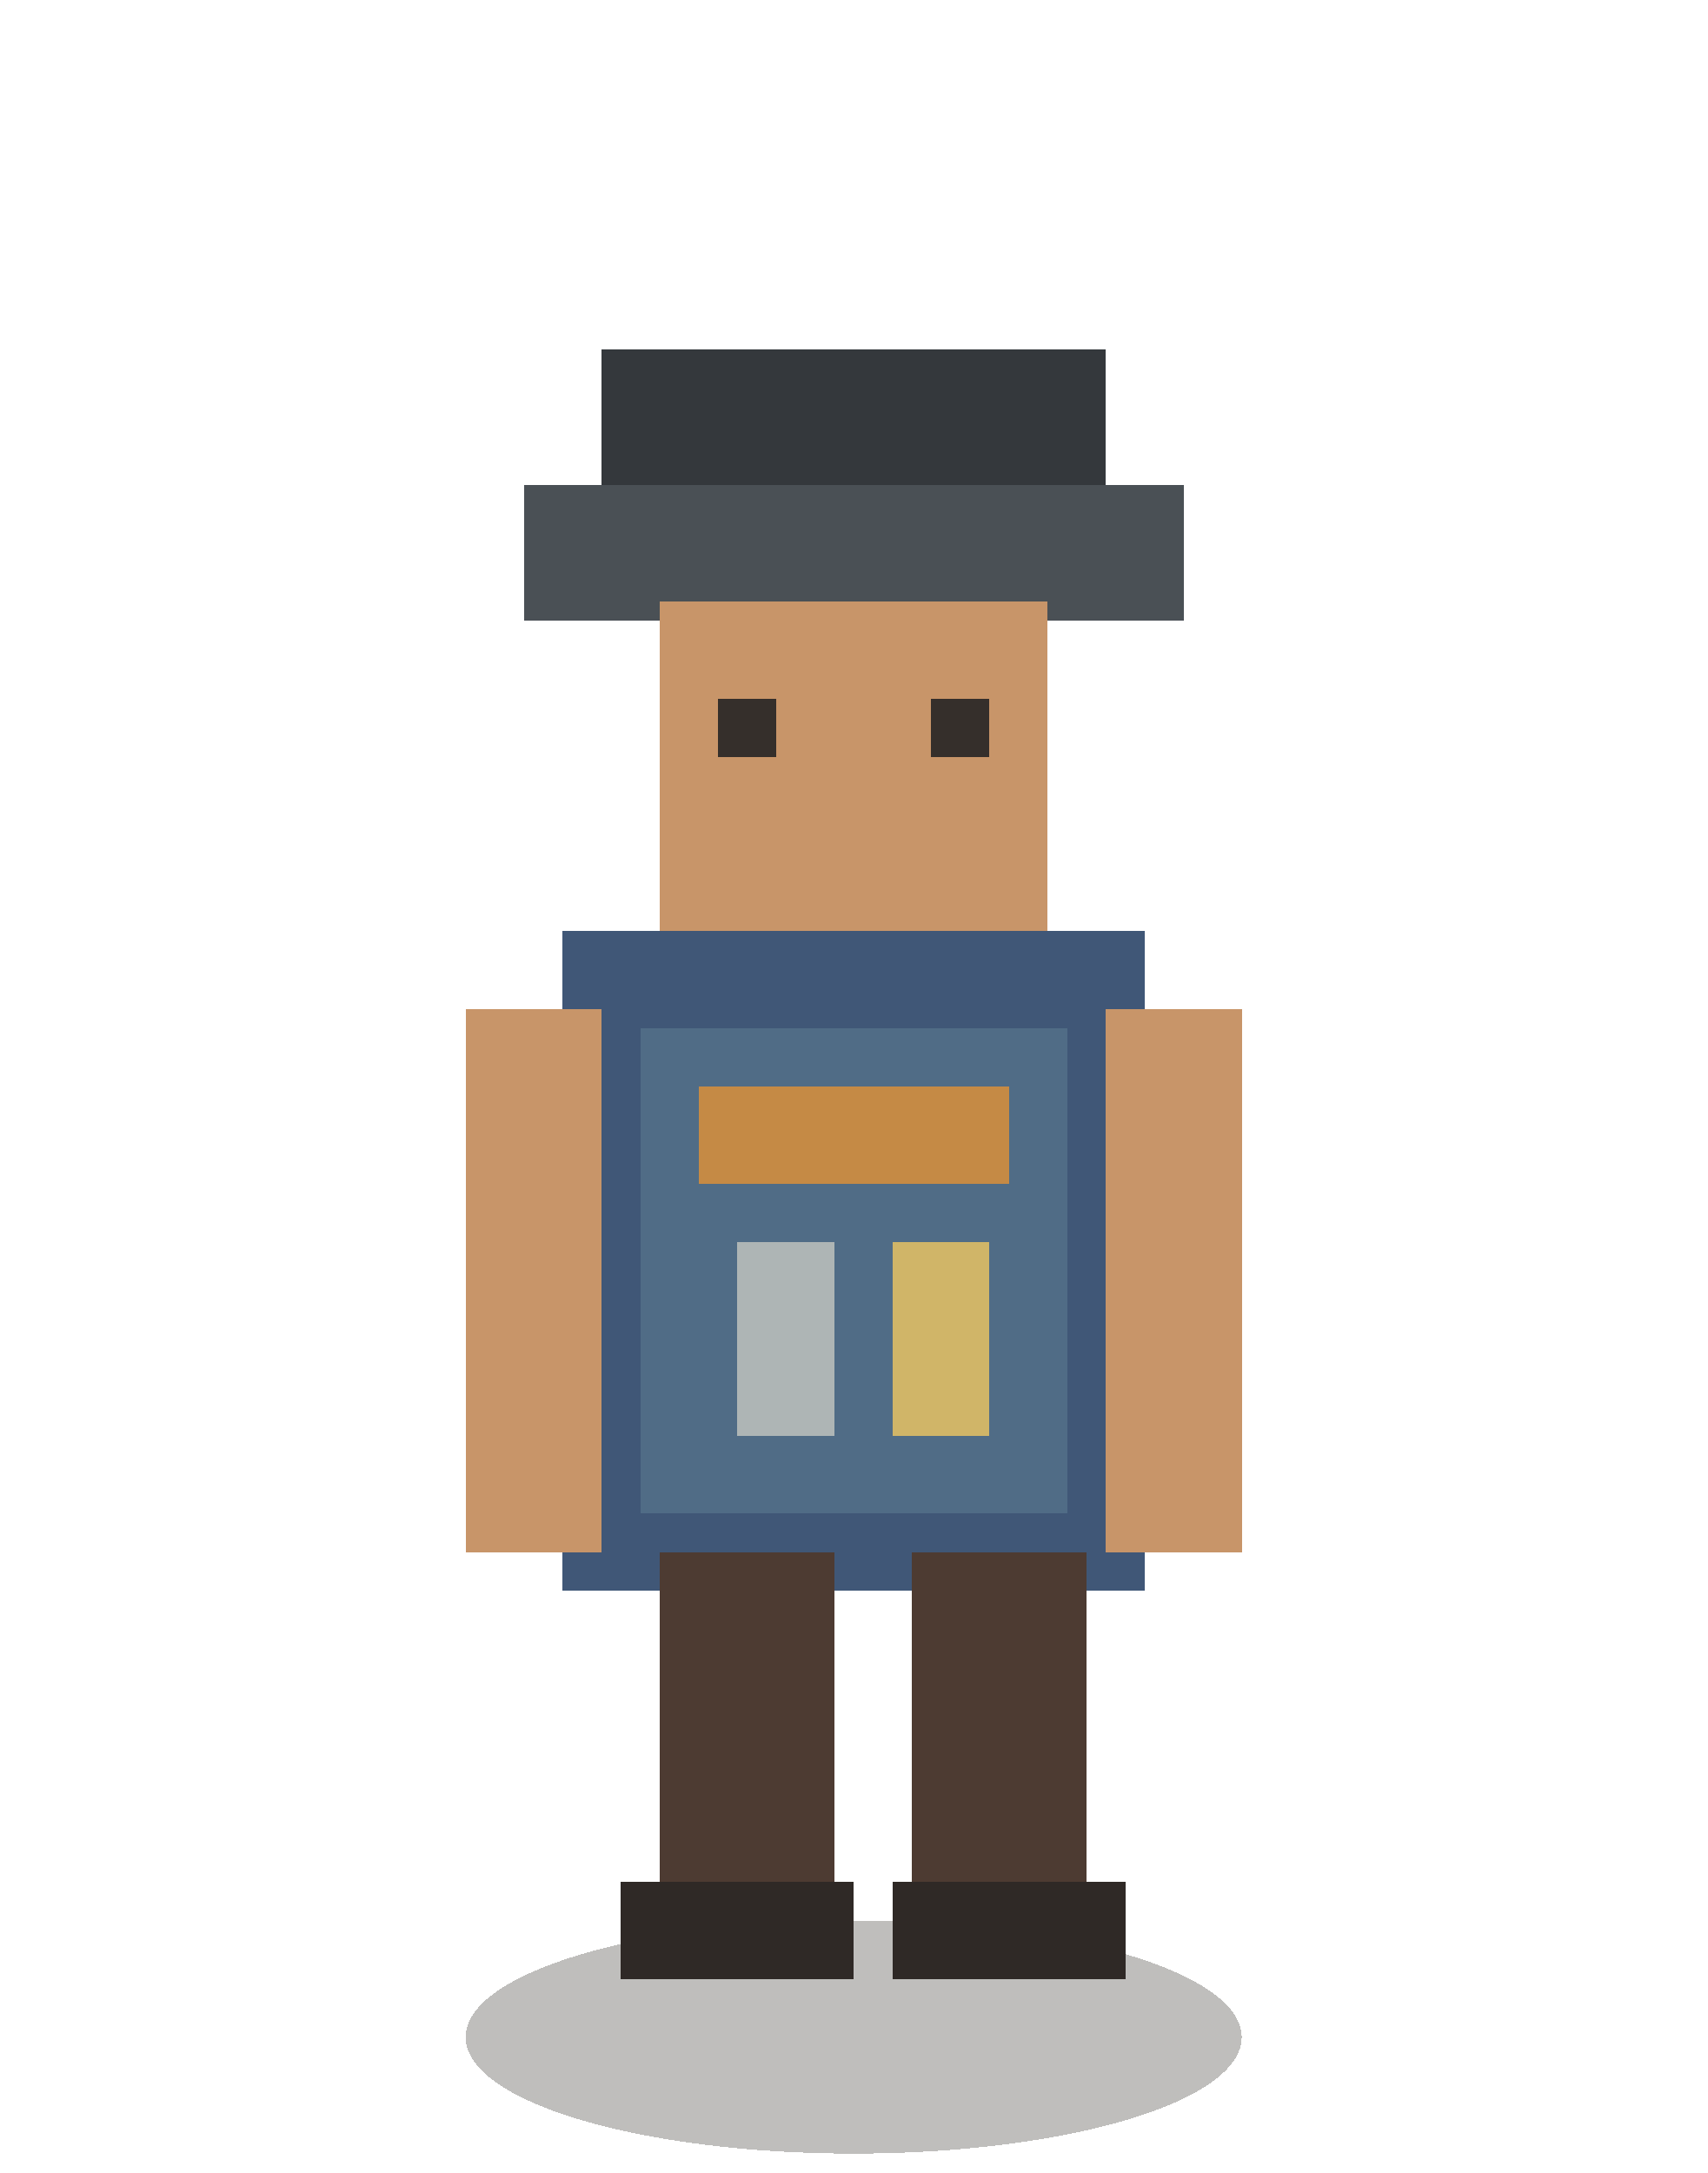
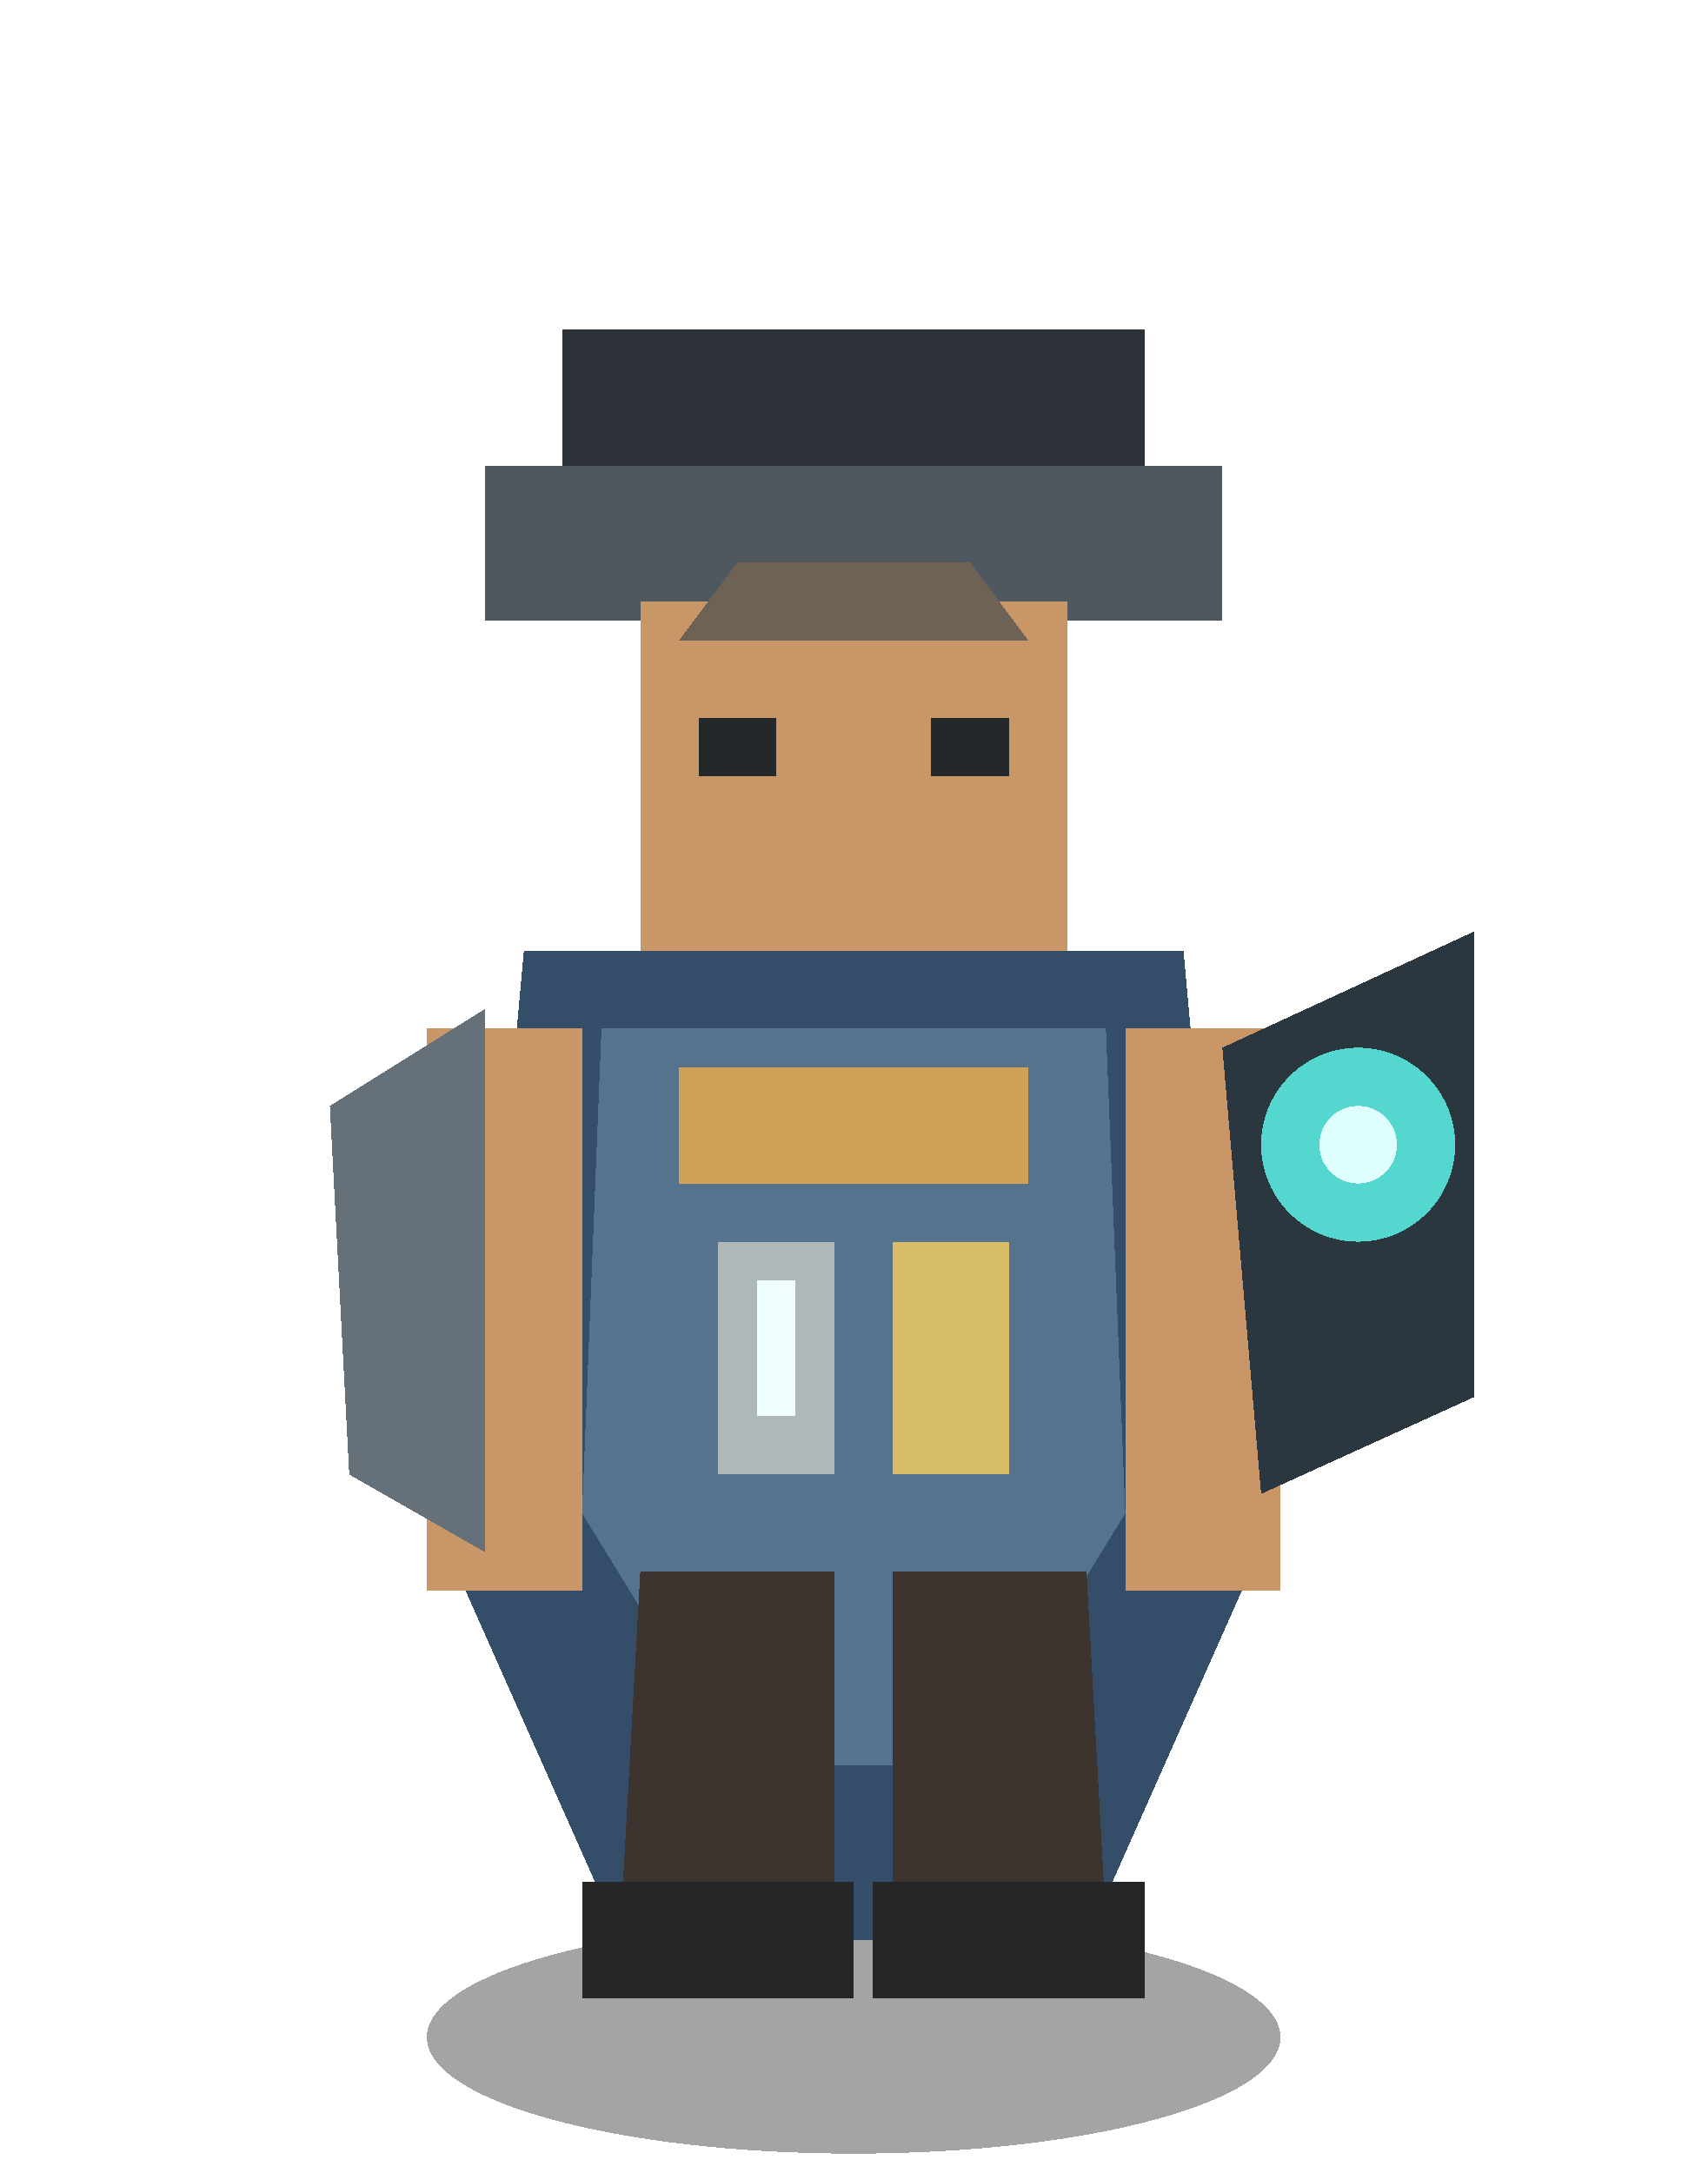
<svg xmlns="http://www.w3.org/2000/svg" width="88" height="112" viewBox="0 0 88 112" shape-rendering="crispEdges">
-   <ellipse cx="44" cy="105" rx="20" ry="6" fill="#29251f" opacity=".3" />
-   <rect x="31" y="18" width="26" height="10" fill="#34383c" />
-   <rect x="27" y="25" width="34" height="7" fill="#4a5055" />
-   <rect x="34" y="31" width="20" height="18" fill="#c89569" />
-   <rect x="37" y="36" width="3" height="3" fill="#352f2b" />
-   <rect x="48" y="36" width="3" height="3" fill="#352f2b" />
-   <rect x="29" y="48" width="30" height="34" fill="#405777" />
-   <rect x="33" y="53" width="22" height="25" fill="#506c86" />
-   <rect x="24" y="52" width="7" height="28" fill="#c89569" />
-   <rect x="57" y="52" width="7" height="28" fill="#c89569" />
-   <rect x="34" y="80" width="9" height="18" fill="#4d3b32" />
-   <rect x="47" y="80" width="9" height="18" fill="#4d3b32" />
-   <rect x="32" y="97" width="12" height="5" fill="#2f2926" />
-   <rect x="46" y="97" width="12" height="5" fill="#2f2926" />
-   <rect x="36" y="56" width="16" height="5" fill="#c58a45" />
-   <rect x="38" y="64" width="5" height="10" fill="#aeb5b5" />
-   <rect x="46" y="64" width="5" height="10" fill="#d0b568" />
+   <ellipse cx="44" cy="105" rx="22" ry="6" fill="#171b1f" opacity=".4" />
+   <rect x="29" y="17" width="30" height="11" fill="#2e3339" />
+   <rect x="25" y="24" width="38" height="8" fill="#50585f" />
+   <rect x="33" y="31" width="22" height="20" fill="#c99668" />
+   <rect x="36" y="37" width="4" height="3" fill="#25282b" />
+   <rect x="48" y="37" width="4" height="3" fill="#25282b" />
+   <path d="M35 33H53L50 29H38Z" fill="#6e6255" />
+   <path d="M27 49H61L64 82L56 100H32L24 82Z" fill="#344e69" />
+   <path d="M31 53H57L58 78L50 91H38L30 78Z" fill="#55738c" />
+   <rect x="22" y="53" width="8" height="29" fill="#c99668" />
+   <rect x="58" y="53" width="8" height="29" fill="#c99668" />
+   <path d="M33 81H43V99H32ZM46 81H56L57 99H46Z" fill="#3d3430" />
+   <rect x="30" y="97" width="14" height="6" fill="#242628" />
+   <rect x="45" y="97" width="14" height="6" fill="#242628" />
+   <rect x="35" y="55" width="18" height="6" fill="#d0a257" />
+   <rect x="37" y="64" width="6" height="12" fill="#aeb8ba" />
+   <rect x="46" y="64" width="6" height="12" fill="#d8bd69" />
+   <rect x="39" y="66" width="2" height="7" fill="#efffff" />
+   <path d="M63 54L76 48V72L65 77Z" fill="#2b373f" />
+   <circle cx="70" cy="59" r="5" fill="#53d7ce" />
+   <circle cx="70" cy="59" r="2" fill="#dfffff" />
+   <path d="M17 57L25 52V80L18 76Z" fill="#657078" />
</svg>
